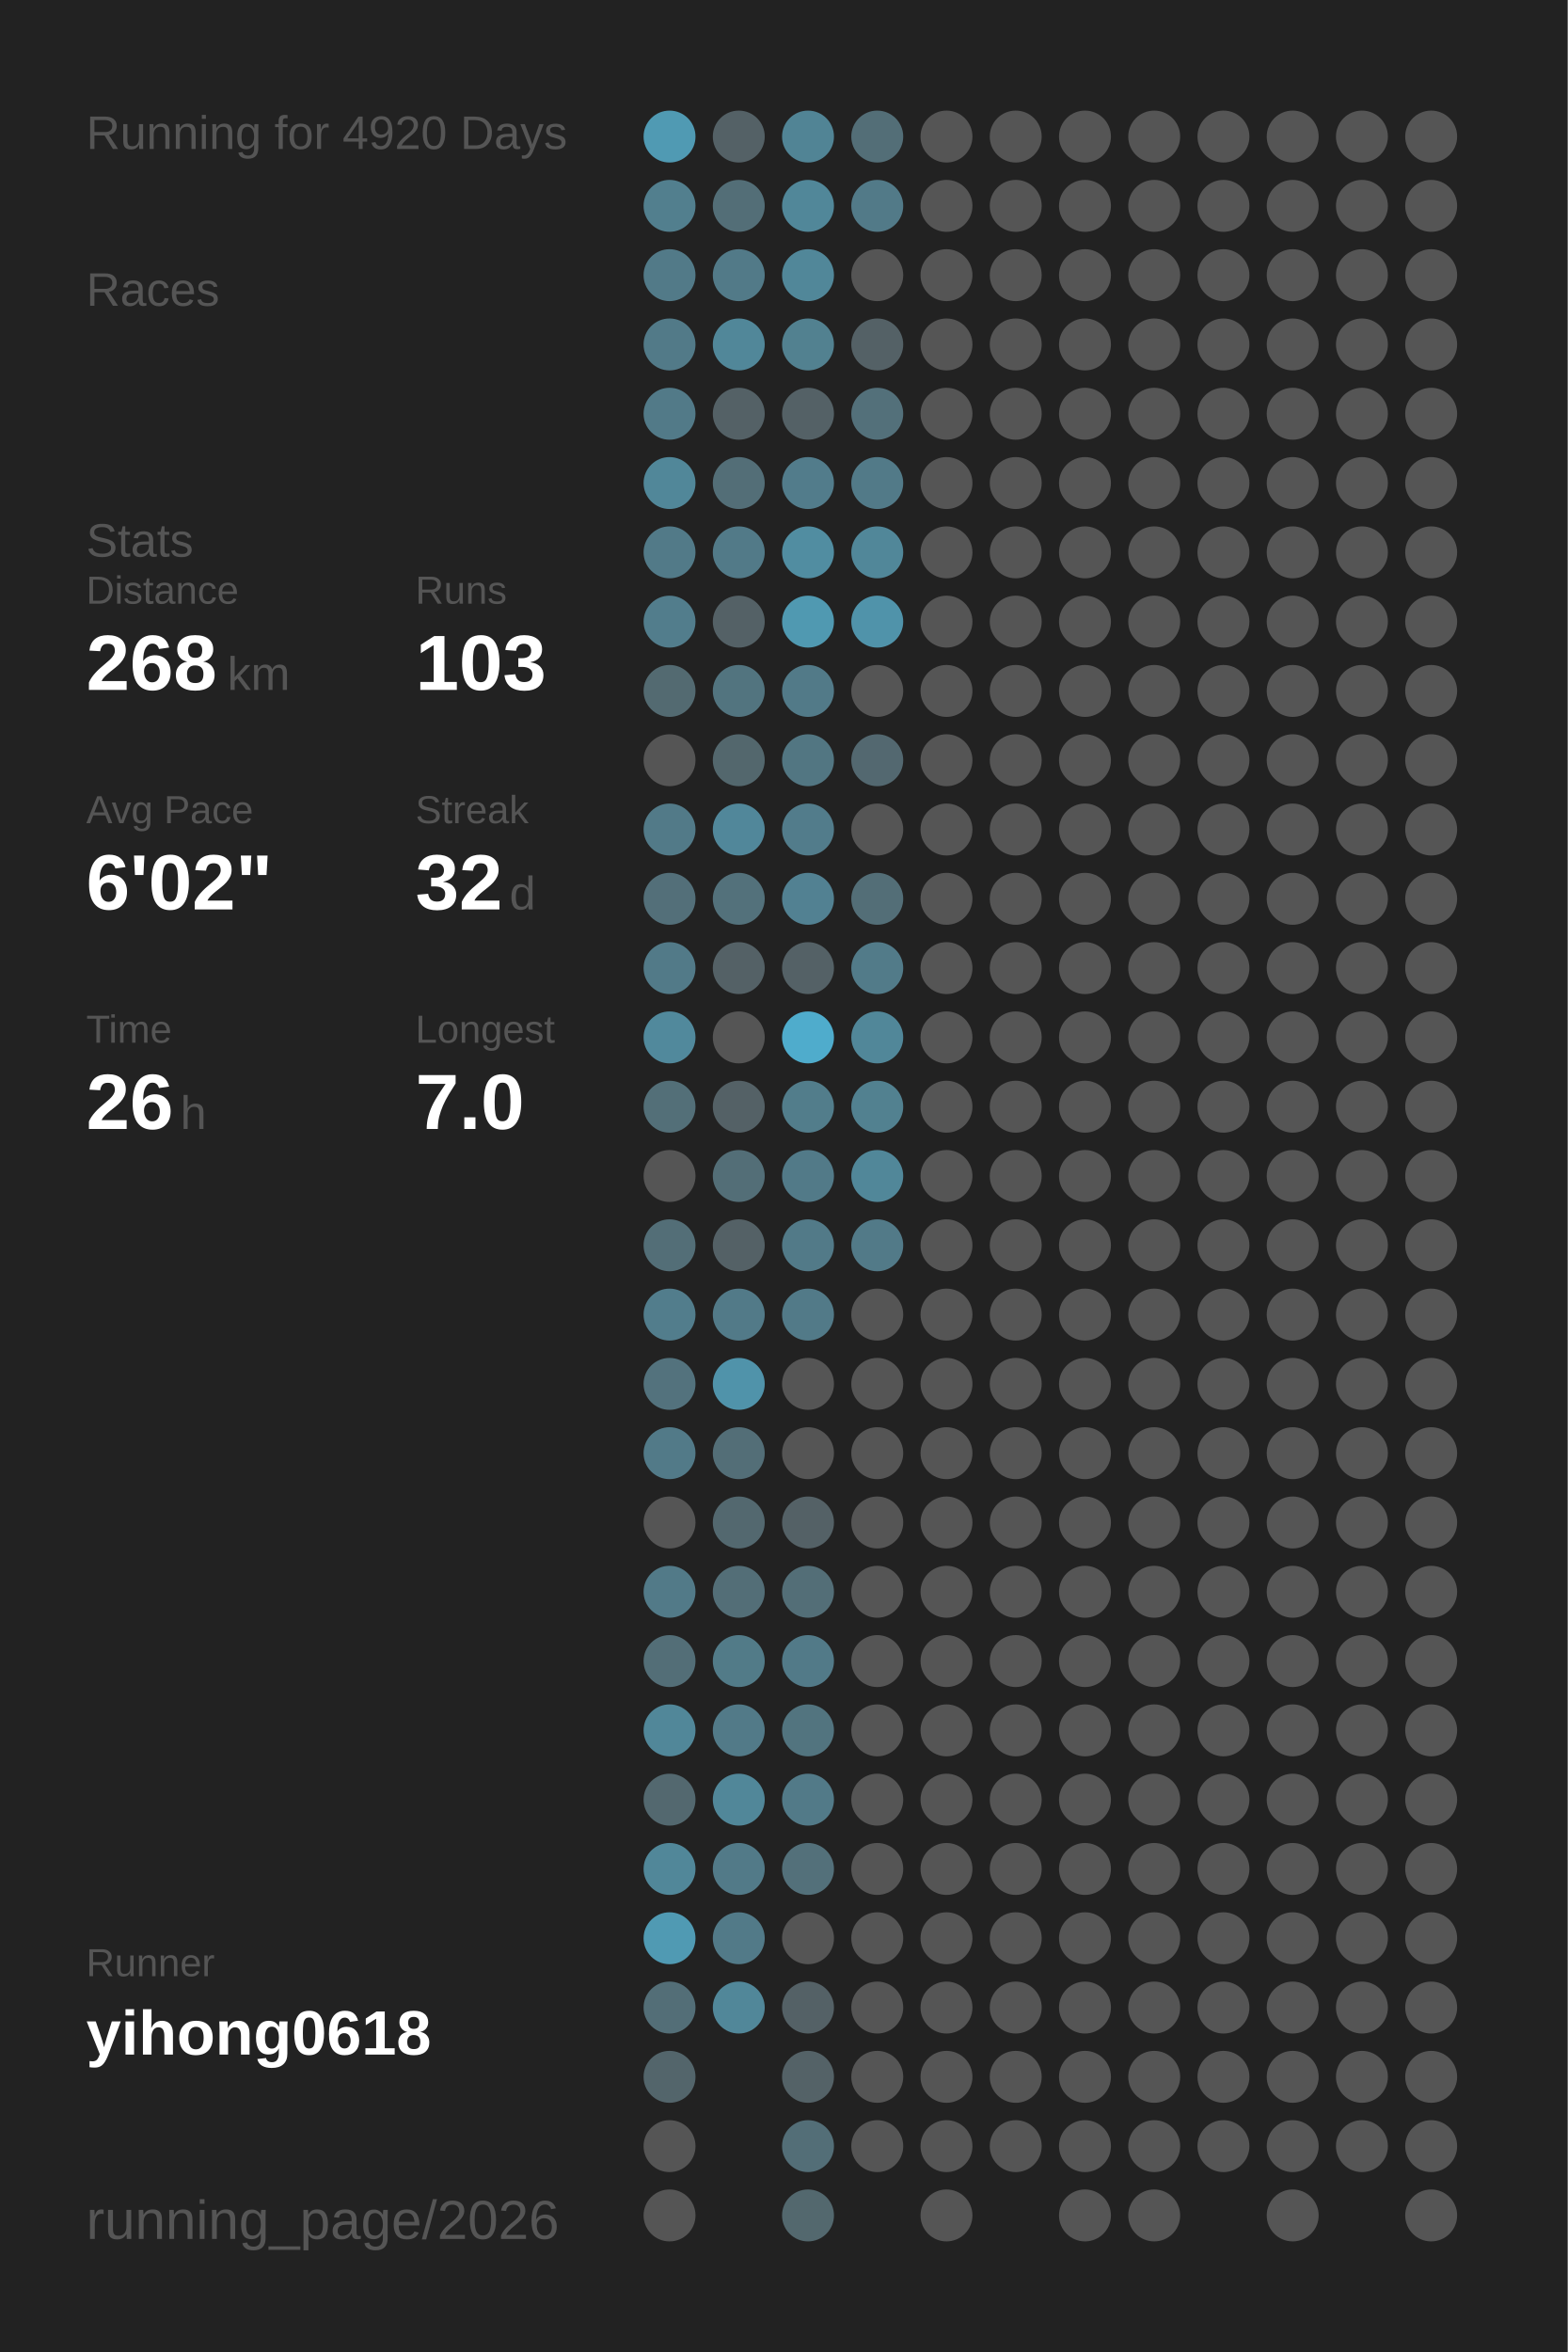
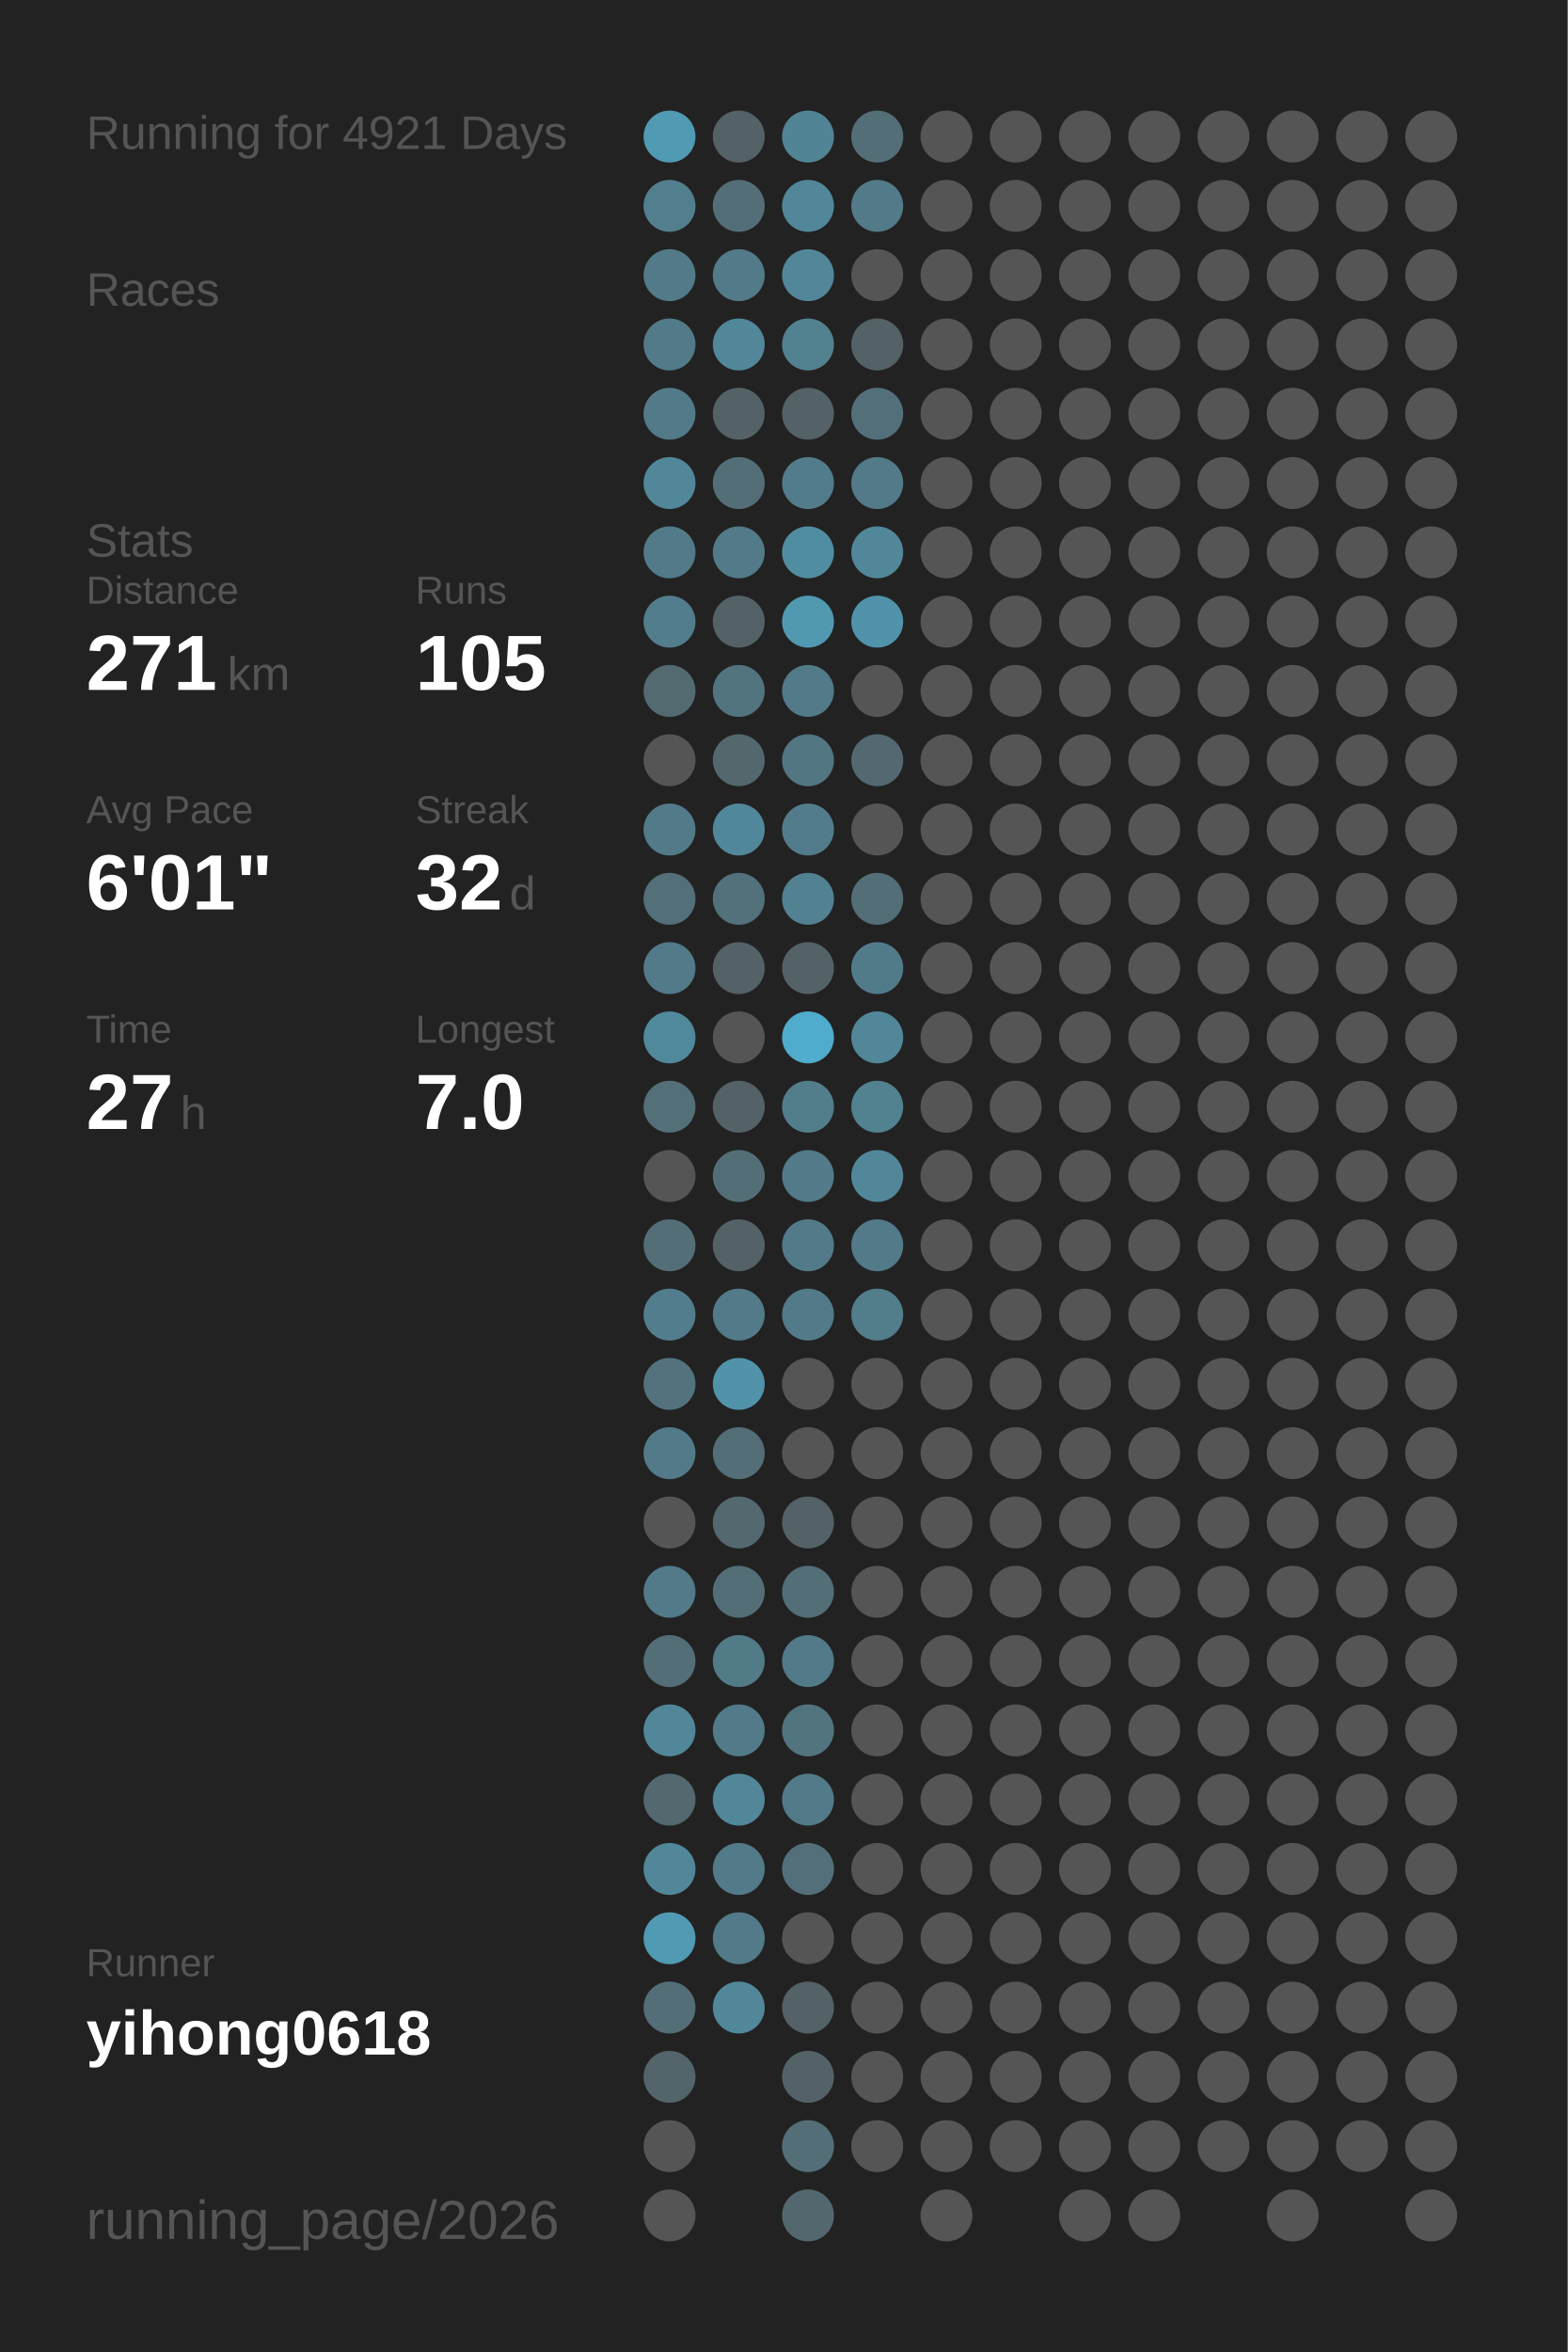
<svg xmlns="http://www.w3.org/2000/svg" baseProfile="full" height="300mm" version="1.1" viewBox="0,0,200,300" width="200mm">
  <defs />
  <rect fill="#222222" height="300" width="200" x="0" y="0" />
-   <text fill="#555555" style="font-size:6px; font-family:Arial;" x="11" y="19">Running for 4920 Days</text>
+   <text fill="#555555" style="font-size:6px; font-family:Arial;" x="11" y="19">Running for 4921 Days</text>
  <text fill="#555555" style="font-size:6px; font-family:Arial;" x="11" y="39">Races</text>
  <text fill="#555555" style="font-size:6px; font-family:Arial;" x="11" y="71">Stats</text>
  <text fill="#555555" style="font-size:5px; font-family:Arial;" x="11" y="77">Distance</text>
-   <text fill="#FFFFFF" style="font-size:10px; font-family:Arial; font-weight:bold;" x="11" y="88">268</text>
+   <text fill="#FFFFFF" style="font-size:10px; font-family:Arial; font-weight:bold;" x="11" y="88">271</text>
  <text fill="#555555" style="font-size:6px; font-family:Arial;" x="29" y="88">km</text>
  <text fill="#555555" style="font-size:5px; font-family:Arial;" x="53" y="77">Runs</text>
-   <text fill="#FFFFFF" style="font-size:10px; font-family:Arial; font-weight:bold;" x="53" y="88">103</text>
+   <text fill="#FFFFFF" style="font-size:10px; font-family:Arial; font-weight:bold;" x="53" y="88">105</text>
  <text fill="#555555" style="font-size:5px; font-family:Arial;" x="11" y="105">Avg Pace</text>
-   <text fill="#FFFFFF" style="font-size:10px; font-family:Arial; font-weight:bold;" x="11" y="116">6'02"</text>
+   <text fill="#FFFFFF" style="font-size:10px; font-family:Arial; font-weight:bold;" x="11" y="116">6'01"</text>
  <text fill="#555555" style="font-size:5px; font-family:Arial;" x="53" y="105">Streak</text>
  <text fill="#FFFFFF" style="font-size:10px; font-family:Arial; font-weight:bold;" x="53" y="116">32</text>
  <text fill="#555555" style="font-size:6px; font-family:Arial;" x="65" y="116">d</text>
  <text fill="#555555" style="font-size:5px; font-family:Arial;" x="11" y="133">Time</text>
-   <text fill="#FFFFFF" style="font-size:10px; font-family:Arial; font-weight:bold;" x="11" y="144">26</text>
+   <text fill="#FFFFFF" style="font-size:10px; font-family:Arial; font-weight:bold;" x="11" y="144">27</text>
  <text fill="#555555" style="font-size:6px; font-family:Arial;" x="23" y="144">h</text>
  <text fill="#555555" style="font-size:5px; font-family:Arial;" x="53" y="133">Longest</text>
  <text fill="#FFFFFF" style="font-size:10px; font-family:Arial; font-weight:bold;" x="53" y="144">7.0</text>
  <text fill="#555555" style="font-size:5px; font-family:Arial;" x="11" y="252.065">Runner</text>
  <text fill="#FFFFFF" style="font-size:8px; font-family:Arial; font-weight:bold;" x="11" y="262.065">yihong0618</text>
  <text fill="#555555" style="font-size:7px; font-family:Arial;" x="11" y="285.581">running_page/2026</text>
  <circle cx="85.417" cy="17.419" fill="#509ab3" r="3.312" />
  <circle cx="85.417" cy="26.258" fill="#527f8e" r="3.312" />
  <circle cx="85.417" cy="35.097" fill="#527a88" r="3.312" />
  <circle cx="85.417" cy="43.935" fill="#527a88" r="3.312" />
  <circle cx="85.417" cy="52.774" fill="#527a88" r="3.312" />
  <circle cx="85.417" cy="61.613" fill="#518799" r="3.312" />
  <circle cx="85.417" cy="70.452" fill="#527a88" r="3.312" />
  <circle cx="85.417" cy="79.29" fill="#527d8c" r="3.312" />
  <circle cx="85.417" cy="88.129" fill="#536a71" r="3.312" />
  <circle cx="85.417" cy="96.968" fill="#555555" r="3.312" />
  <circle cx="85.417" cy="105.806" fill="#527a88" r="3.312" />
  <circle cx="85.417" cy="114.645" fill="#536f79" r="3.312" />
  <circle cx="85.417" cy="123.484" fill="#527a88" r="3.312" />
  <circle cx="85.417" cy="132.323" fill="#51899c" r="3.312" />
  <circle cx="85.417" cy="141.161" fill="#536f78" r="3.312" />
  <circle cx="85.417" cy="150" fill="#555555" r="3.312" />
  <circle cx="85.417" cy="158.839" fill="#536e77" r="3.312" />
  <circle cx="85.417" cy="167.677" fill="#527d8c" r="3.312" />
  <circle cx="85.417" cy="176.516" fill="#53727d" r="3.312" />
  <circle cx="85.417" cy="185.355" fill="#527a88" r="3.312" />
  <circle cx="85.417" cy="194.194" fill="#555555" r="3.312" />
  <circle cx="85.417" cy="203.032" fill="#527a88" r="3.312" />
  <circle cx="85.417" cy="211.871" fill="#536e77" r="3.312" />
  <circle cx="85.417" cy="220.71" fill="#518799" r="3.312" />
  <circle cx="85.417" cy="229.548" fill="#53686f" r="3.312" />
  <circle cx="85.417" cy="238.387" fill="#518799" r="3.312" />
  <circle cx="85.417" cy="247.226" fill="#509ab3" r="3.312" />
  <circle cx="85.417" cy="256.065" fill="#536e77" r="3.312" />
  <circle cx="85.417" cy="264.903" fill="#53656b" r="3.312" />
  <circle cx="85.417" cy="273.742" fill="#555555" r="3.312" />
  <circle cx="85.417" cy="282.581" fill="#555555" r="3.312" />
  <circle cx="94.25" cy="17.419" fill="#546166" r="3.312" />
  <circle cx="94.25" cy="26.258" fill="#536e77" r="3.312" />
  <circle cx="94.25" cy="35.097" fill="#527a88" r="3.312" />
  <circle cx="94.25" cy="43.935" fill="#518799" r="3.312" />
  <circle cx="94.25" cy="52.774" fill="#546166" r="3.312" />
  <circle cx="94.25" cy="61.613" fill="#536e77" r="3.312" />
  <circle cx="94.25" cy="70.452" fill="#527a88" r="3.312" />
  <circle cx="94.25" cy="79.29" fill="#546166" r="3.312" />
  <circle cx="94.25" cy="88.129" fill="#52747f" r="3.312" />
  <circle cx="94.25" cy="96.968" fill="#53676d" r="3.312" />
  <circle cx="94.25" cy="105.806" fill="#51879a" r="3.312" />
  <circle cx="94.25" cy="114.645" fill="#53717b" r="3.312" />
  <circle cx="94.25" cy="123.484" fill="#546166" r="3.312" />
  <circle cx="94.25" cy="132.323" fill="#555555" r="3.312" />
  <circle cx="94.25" cy="141.161" fill="#546166" r="3.312" />
  <circle cx="94.25" cy="150" fill="#536e77" r="3.312" />
  <circle cx="94.25" cy="158.839" fill="#546166" r="3.312" />
  <circle cx="94.25" cy="167.677" fill="#527a88" r="3.312" />
  <circle cx="94.25" cy="176.516" fill="#5093aa" r="3.312" />
  <circle cx="94.25" cy="185.355" fill="#536e77" r="3.312" />
  <circle cx="94.25" cy="194.194" fill="#53686f" r="3.312" />
  <circle cx="94.25" cy="203.032" fill="#536e77" r="3.312" />
  <circle cx="94.25" cy="211.871" fill="#527b88" r="3.312" />
  <circle cx="94.25" cy="220.71" fill="#527a88" r="3.312" />
  <circle cx="94.25" cy="229.548" fill="#518799" r="3.312" />
  <circle cx="94.25" cy="238.387" fill="#527a88" r="3.312" />
  <circle cx="94.25" cy="247.226" fill="#527a88" r="3.312" />
  <circle cx="94.25" cy="256.065" fill="#518799" r="3.312" />
  <circle cx="103.083" cy="17.419" fill="#518495" r="3.312" />
  <circle cx="103.083" cy="26.258" fill="#518799" r="3.312" />
  <circle cx="103.083" cy="35.097" fill="#518799" r="3.312" />
  <circle cx="103.083" cy="43.935" fill="#528190" r="3.312" />
  <circle cx="103.083" cy="52.774" fill="#546166" r="3.312" />
  <circle cx="103.083" cy="61.613" fill="#527c8b" r="3.312" />
  <circle cx="103.083" cy="70.452" fill="#518da1" r="3.312" />
  <circle cx="103.083" cy="79.29" fill="#5099b1" r="3.312" />
  <circle cx="103.083" cy="88.129" fill="#527a88" r="3.312" />
  <circle cx="103.083" cy="96.968" fill="#527682" r="3.312" />
  <circle cx="103.083" cy="105.806" fill="#527c8b" r="3.312" />
  <circle cx="103.083" cy="114.645" fill="#528192" r="3.312" />
  <circle cx="103.083" cy="123.484" fill="#546166" r="3.312" />
  <circle cx="103.083" cy="132.323" fill="#4faccc" r="3.312" />
  <circle cx="103.083" cy="141.161" fill="#527d8b" r="3.312" />
  <circle cx="103.083" cy="150" fill="#527a88" r="3.312" />
  <circle cx="103.083" cy="158.839" fill="#527a88" r="3.312" />
  <circle cx="103.083" cy="167.677" fill="#527a88" r="3.312" />
  <circle cx="103.083" cy="176.516" fill="#555555" r="3.312" />
  <circle cx="103.083" cy="185.355" fill="#555555" r="3.312" />
  <circle cx="103.083" cy="194.194" fill="#546166" r="3.312" />
  <circle cx="103.083" cy="203.032" fill="#536e77" r="3.312" />
  <circle cx="103.083" cy="211.871" fill="#527a88" r="3.312" />
  <circle cx="103.083" cy="220.71" fill="#52747f" r="3.312" />
  <circle cx="103.083" cy="229.548" fill="#527a88" r="3.312" />
  <circle cx="103.083" cy="238.387" fill="#53707a" r="3.312" />
  <circle cx="103.083" cy="247.226" fill="#555555" r="3.312" />
  <circle cx="103.083" cy="256.065" fill="#546166" r="3.312" />
  <circle cx="103.083" cy="264.903" fill="#546267" r="3.312" />
  <circle cx="103.083" cy="273.742" fill="#536e77" r="3.312" />
  <circle cx="103.083" cy="282.581" fill="#53686e" r="3.312" />
  <circle cx="111.917" cy="17.419" fill="#536e77" r="3.312" />
  <circle cx="111.917" cy="26.258" fill="#527a88" r="3.312" />
  <circle cx="111.917" cy="35.097" fill="#555555" r="3.312" />
  <circle cx="111.917" cy="43.935" fill="#546166" r="3.312" />
  <circle cx="111.917" cy="52.774" fill="#53707a" r="3.312" />
  <circle cx="111.917" cy="61.613" fill="#527a88" r="3.312" />
  <circle cx="111.917" cy="70.452" fill="#518799" r="3.312" />
  <circle cx="111.917" cy="79.29" fill="#5093aa" r="3.312" />
  <circle cx="111.917" cy="88.129" fill="#555555" r="3.312" />
  <circle cx="111.917" cy="96.968" fill="#536870" r="3.312" />
  <circle cx="111.917" cy="105.806" fill="#555555" r="3.312" />
  <circle cx="111.917" cy="114.645" fill="#536e77" r="3.312" />
  <circle cx="111.917" cy="123.484" fill="#527b89" r="3.312" />
  <circle cx="111.917" cy="132.323" fill="#518799" r="3.312" />
  <circle cx="111.917" cy="141.161" fill="#528190" r="3.312" />
  <circle cx="111.917" cy="150" fill="#518799" r="3.312" />
  <circle cx="111.917" cy="158.839" fill="#527a88" r="3.312" />
-   <circle cx="111.917" cy="167.677" fill="#555555" r="3.312" />
+   <circle cx="111.917" cy="167.677" fill="#527d8b" r="3.312" />
  <circle cx="111.917" cy="176.516" fill="#555555" r="3.312" />
  <circle cx="111.917" cy="185.355" fill="#555555" r="3.312" />
  <circle cx="111.917" cy="194.194" fill="#555555" r="3.312" />
  <circle cx="111.917" cy="203.032" fill="#555555" r="3.312" />
  <circle cx="111.917" cy="211.871" fill="#555555" r="3.312" />
  <circle cx="111.917" cy="220.71" fill="#555555" r="3.312" />
  <circle cx="111.917" cy="229.548" fill="#555555" r="3.312" />
  <circle cx="111.917" cy="238.387" fill="#555555" r="3.312" />
  <circle cx="111.917" cy="247.226" fill="#555555" r="3.312" />
  <circle cx="111.917" cy="256.065" fill="#555555" r="3.312" />
  <circle cx="111.917" cy="264.903" fill="#555555" r="3.312" />
  <circle cx="111.917" cy="273.742" fill="#555555" r="3.312" />
  <circle cx="120.75" cy="17.419" fill="#555555" r="3.312" />
  <circle cx="120.75" cy="26.258" fill="#555555" r="3.312" />
  <circle cx="120.75" cy="35.097" fill="#555555" r="3.312" />
  <circle cx="120.75" cy="43.935" fill="#555555" r="3.312" />
  <circle cx="120.75" cy="52.774" fill="#555555" r="3.312" />
  <circle cx="120.75" cy="61.613" fill="#555555" r="3.312" />
  <circle cx="120.75" cy="70.452" fill="#555555" r="3.312" />
  <circle cx="120.75" cy="79.29" fill="#555555" r="3.312" />
  <circle cx="120.75" cy="88.129" fill="#555555" r="3.312" />
  <circle cx="120.75" cy="96.968" fill="#555555" r="3.312" />
  <circle cx="120.75" cy="105.806" fill="#555555" r="3.312" />
  <circle cx="120.75" cy="114.645" fill="#555555" r="3.312" />
  <circle cx="120.75" cy="123.484" fill="#555555" r="3.312" />
  <circle cx="120.75" cy="132.323" fill="#555555" r="3.312" />
  <circle cx="120.75" cy="141.161" fill="#555555" r="3.312" />
  <circle cx="120.75" cy="150" fill="#555555" r="3.312" />
  <circle cx="120.75" cy="158.839" fill="#555555" r="3.312" />
  <circle cx="120.75" cy="167.677" fill="#555555" r="3.312" />
  <circle cx="120.75" cy="176.516" fill="#555555" r="3.312" />
  <circle cx="120.75" cy="185.355" fill="#555555" r="3.312" />
  <circle cx="120.75" cy="194.194" fill="#555555" r="3.312" />
  <circle cx="120.75" cy="203.032" fill="#555555" r="3.312" />
  <circle cx="120.75" cy="211.871" fill="#555555" r="3.312" />
  <circle cx="120.75" cy="220.71" fill="#555555" r="3.312" />
  <circle cx="120.75" cy="229.548" fill="#555555" r="3.312" />
  <circle cx="120.75" cy="238.387" fill="#555555" r="3.312" />
  <circle cx="120.75" cy="247.226" fill="#555555" r="3.312" />
  <circle cx="120.75" cy="256.065" fill="#555555" r="3.312" />
  <circle cx="120.75" cy="264.903" fill="#555555" r="3.312" />
  <circle cx="120.75" cy="273.742" fill="#555555" r="3.312" />
  <circle cx="120.75" cy="282.581" fill="#555555" r="3.312" />
  <circle cx="129.583" cy="17.419" fill="#555555" r="3.312" />
  <circle cx="129.583" cy="26.258" fill="#555555" r="3.312" />
  <circle cx="129.583" cy="35.097" fill="#555555" r="3.312" />
  <circle cx="129.583" cy="43.935" fill="#555555" r="3.312" />
  <circle cx="129.583" cy="52.774" fill="#555555" r="3.312" />
  <circle cx="129.583" cy="61.613" fill="#555555" r="3.312" />
  <circle cx="129.583" cy="70.452" fill="#555555" r="3.312" />
  <circle cx="129.583" cy="79.29" fill="#555555" r="3.312" />
  <circle cx="129.583" cy="88.129" fill="#555555" r="3.312" />
  <circle cx="129.583" cy="96.968" fill="#555555" r="3.312" />
  <circle cx="129.583" cy="105.806" fill="#555555" r="3.312" />
  <circle cx="129.583" cy="114.645" fill="#555555" r="3.312" />
  <circle cx="129.583" cy="123.484" fill="#555555" r="3.312" />
  <circle cx="129.583" cy="132.323" fill="#555555" r="3.312" />
  <circle cx="129.583" cy="141.161" fill="#555555" r="3.312" />
  <circle cx="129.583" cy="150" fill="#555555" r="3.312" />
  <circle cx="129.583" cy="158.839" fill="#555555" r="3.312" />
  <circle cx="129.583" cy="167.677" fill="#555555" r="3.312" />
  <circle cx="129.583" cy="176.516" fill="#555555" r="3.312" />
  <circle cx="129.583" cy="185.355" fill="#555555" r="3.312" />
  <circle cx="129.583" cy="194.194" fill="#555555" r="3.312" />
  <circle cx="129.583" cy="203.032" fill="#555555" r="3.312" />
  <circle cx="129.583" cy="211.871" fill="#555555" r="3.312" />
  <circle cx="129.583" cy="220.71" fill="#555555" r="3.312" />
  <circle cx="129.583" cy="229.548" fill="#555555" r="3.312" />
  <circle cx="129.583" cy="238.387" fill="#555555" r="3.312" />
  <circle cx="129.583" cy="247.226" fill="#555555" r="3.312" />
  <circle cx="129.583" cy="256.065" fill="#555555" r="3.312" />
  <circle cx="129.583" cy="264.903" fill="#555555" r="3.312" />
  <circle cx="129.583" cy="273.742" fill="#555555" r="3.312" />
  <circle cx="138.417" cy="17.419" fill="#555555" r="3.312" />
  <circle cx="138.417" cy="26.258" fill="#555555" r="3.312" />
  <circle cx="138.417" cy="35.097" fill="#555555" r="3.312" />
  <circle cx="138.417" cy="43.935" fill="#555555" r="3.312" />
  <circle cx="138.417" cy="52.774" fill="#555555" r="3.312" />
  <circle cx="138.417" cy="61.613" fill="#555555" r="3.312" />
  <circle cx="138.417" cy="70.452" fill="#555555" r="3.312" />
  <circle cx="138.417" cy="79.29" fill="#555555" r="3.312" />
  <circle cx="138.417" cy="88.129" fill="#555555" r="3.312" />
  <circle cx="138.417" cy="96.968" fill="#555555" r="3.312" />
  <circle cx="138.417" cy="105.806" fill="#555555" r="3.312" />
  <circle cx="138.417" cy="114.645" fill="#555555" r="3.312" />
  <circle cx="138.417" cy="123.484" fill="#555555" r="3.312" />
  <circle cx="138.417" cy="132.323" fill="#555555" r="3.312" />
  <circle cx="138.417" cy="141.161" fill="#555555" r="3.312" />
  <circle cx="138.417" cy="150" fill="#555555" r="3.312" />
  <circle cx="138.417" cy="158.839" fill="#555555" r="3.312" />
  <circle cx="138.417" cy="167.677" fill="#555555" r="3.312" />
  <circle cx="138.417" cy="176.516" fill="#555555" r="3.312" />
  <circle cx="138.417" cy="185.355" fill="#555555" r="3.312" />
  <circle cx="138.417" cy="194.194" fill="#555555" r="3.312" />
  <circle cx="138.417" cy="203.032" fill="#555555" r="3.312" />
  <circle cx="138.417" cy="211.871" fill="#555555" r="3.312" />
  <circle cx="138.417" cy="220.71" fill="#555555" r="3.312" />
  <circle cx="138.417" cy="229.548" fill="#555555" r="3.312" />
  <circle cx="138.417" cy="238.387" fill="#555555" r="3.312" />
  <circle cx="138.417" cy="247.226" fill="#555555" r="3.312" />
  <circle cx="138.417" cy="256.065" fill="#555555" r="3.312" />
  <circle cx="138.417" cy="264.903" fill="#555555" r="3.312" />
  <circle cx="138.417" cy="273.742" fill="#555555" r="3.312" />
  <circle cx="138.417" cy="282.581" fill="#555555" r="3.312" />
  <circle cx="147.25" cy="17.419" fill="#555555" r="3.312" />
  <circle cx="147.25" cy="26.258" fill="#555555" r="3.312" />
  <circle cx="147.25" cy="35.097" fill="#555555" r="3.312" />
  <circle cx="147.25" cy="43.935" fill="#555555" r="3.312" />
  <circle cx="147.25" cy="52.774" fill="#555555" r="3.312" />
  <circle cx="147.25" cy="61.613" fill="#555555" r="3.312" />
  <circle cx="147.25" cy="70.452" fill="#555555" r="3.312" />
  <circle cx="147.25" cy="79.29" fill="#555555" r="3.312" />
  <circle cx="147.25" cy="88.129" fill="#555555" r="3.312" />
  <circle cx="147.25" cy="96.968" fill="#555555" r="3.312" />
  <circle cx="147.25" cy="105.806" fill="#555555" r="3.312" />
  <circle cx="147.25" cy="114.645" fill="#555555" r="3.312" />
  <circle cx="147.25" cy="123.484" fill="#555555" r="3.312" />
  <circle cx="147.25" cy="132.323" fill="#555555" r="3.312" />
  <circle cx="147.25" cy="141.161" fill="#555555" r="3.312" />
  <circle cx="147.25" cy="150" fill="#555555" r="3.312" />
  <circle cx="147.25" cy="158.839" fill="#555555" r="3.312" />
  <circle cx="147.25" cy="167.677" fill="#555555" r="3.312" />
  <circle cx="147.25" cy="176.516" fill="#555555" r="3.312" />
  <circle cx="147.25" cy="185.355" fill="#555555" r="3.312" />
  <circle cx="147.25" cy="194.194" fill="#555555" r="3.312" />
  <circle cx="147.25" cy="203.032" fill="#555555" r="3.312" />
  <circle cx="147.25" cy="211.871" fill="#555555" r="3.312" />
  <circle cx="147.25" cy="220.71" fill="#555555" r="3.312" />
  <circle cx="147.25" cy="229.548" fill="#555555" r="3.312" />
  <circle cx="147.25" cy="238.387" fill="#555555" r="3.312" />
  <circle cx="147.25" cy="247.226" fill="#555555" r="3.312" />
  <circle cx="147.25" cy="256.065" fill="#555555" r="3.312" />
  <circle cx="147.25" cy="264.903" fill="#555555" r="3.312" />
  <circle cx="147.25" cy="273.742" fill="#555555" r="3.312" />
  <circle cx="147.25" cy="282.581" fill="#555555" r="3.312" />
  <circle cx="156.083" cy="17.419" fill="#555555" r="3.312" />
  <circle cx="156.083" cy="26.258" fill="#555555" r="3.312" />
  <circle cx="156.083" cy="35.097" fill="#555555" r="3.312" />
  <circle cx="156.083" cy="43.935" fill="#555555" r="3.312" />
  <circle cx="156.083" cy="52.774" fill="#555555" r="3.312" />
  <circle cx="156.083" cy="61.613" fill="#555555" r="3.312" />
  <circle cx="156.083" cy="70.452" fill="#555555" r="3.312" />
  <circle cx="156.083" cy="79.29" fill="#555555" r="3.312" />
  <circle cx="156.083" cy="88.129" fill="#555555" r="3.312" />
  <circle cx="156.083" cy="96.968" fill="#555555" r="3.312" />
  <circle cx="156.083" cy="105.806" fill="#555555" r="3.312" />
  <circle cx="156.083" cy="114.645" fill="#555555" r="3.312" />
  <circle cx="156.083" cy="123.484" fill="#555555" r="3.312" />
  <circle cx="156.083" cy="132.323" fill="#555555" r="3.312" />
  <circle cx="156.083" cy="141.161" fill="#555555" r="3.312" />
  <circle cx="156.083" cy="150" fill="#555555" r="3.312" />
  <circle cx="156.083" cy="158.839" fill="#555555" r="3.312" />
  <circle cx="156.083" cy="167.677" fill="#555555" r="3.312" />
  <circle cx="156.083" cy="176.516" fill="#555555" r="3.312" />
  <circle cx="156.083" cy="185.355" fill="#555555" r="3.312" />
  <circle cx="156.083" cy="194.194" fill="#555555" r="3.312" />
  <circle cx="156.083" cy="203.032" fill="#555555" r="3.312" />
  <circle cx="156.083" cy="211.871" fill="#555555" r="3.312" />
  <circle cx="156.083" cy="220.71" fill="#555555" r="3.312" />
  <circle cx="156.083" cy="229.548" fill="#555555" r="3.312" />
  <circle cx="156.083" cy="238.387" fill="#555555" r="3.312" />
  <circle cx="156.083" cy="247.226" fill="#555555" r="3.312" />
  <circle cx="156.083" cy="256.065" fill="#555555" r="3.312" />
  <circle cx="156.083" cy="264.903" fill="#555555" r="3.312" />
  <circle cx="156.083" cy="273.742" fill="#555555" r="3.312" />
  <circle cx="164.917" cy="17.419" fill="#555555" r="3.312" />
  <circle cx="164.917" cy="26.258" fill="#555555" r="3.312" />
  <circle cx="164.917" cy="35.097" fill="#555555" r="3.312" />
  <circle cx="164.917" cy="43.935" fill="#555555" r="3.312" />
  <circle cx="164.917" cy="52.774" fill="#555555" r="3.312" />
  <circle cx="164.917" cy="61.613" fill="#555555" r="3.312" />
  <circle cx="164.917" cy="70.452" fill="#555555" r="3.312" />
  <circle cx="164.917" cy="79.29" fill="#555555" r="3.312" />
  <circle cx="164.917" cy="88.129" fill="#555555" r="3.312" />
  <circle cx="164.917" cy="96.968" fill="#555555" r="3.312" />
  <circle cx="164.917" cy="105.806" fill="#555555" r="3.312" />
  <circle cx="164.917" cy="114.645" fill="#555555" r="3.312" />
  <circle cx="164.917" cy="123.484" fill="#555555" r="3.312" />
  <circle cx="164.917" cy="132.323" fill="#555555" r="3.312" />
  <circle cx="164.917" cy="141.161" fill="#555555" r="3.312" />
  <circle cx="164.917" cy="150" fill="#555555" r="3.312" />
  <circle cx="164.917" cy="158.839" fill="#555555" r="3.312" />
  <circle cx="164.917" cy="167.677" fill="#555555" r="3.312" />
  <circle cx="164.917" cy="176.516" fill="#555555" r="3.312" />
  <circle cx="164.917" cy="185.355" fill="#555555" r="3.312" />
  <circle cx="164.917" cy="194.194" fill="#555555" r="3.312" />
  <circle cx="164.917" cy="203.032" fill="#555555" r="3.312" />
  <circle cx="164.917" cy="211.871" fill="#555555" r="3.312" />
  <circle cx="164.917" cy="220.71" fill="#555555" r="3.312" />
  <circle cx="164.917" cy="229.548" fill="#555555" r="3.312" />
  <circle cx="164.917" cy="238.387" fill="#555555" r="3.312" />
  <circle cx="164.917" cy="247.226" fill="#555555" r="3.312" />
  <circle cx="164.917" cy="256.065" fill="#555555" r="3.312" />
  <circle cx="164.917" cy="264.903" fill="#555555" r="3.312" />
  <circle cx="164.917" cy="273.742" fill="#555555" r="3.312" />
  <circle cx="164.917" cy="282.581" fill="#555555" r="3.312" />
  <circle cx="173.75" cy="17.419" fill="#555555" r="3.312" />
  <circle cx="173.75" cy="26.258" fill="#555555" r="3.312" />
  <circle cx="173.75" cy="35.097" fill="#555555" r="3.312" />
  <circle cx="173.75" cy="43.935" fill="#555555" r="3.312" />
  <circle cx="173.75" cy="52.774" fill="#555555" r="3.312" />
  <circle cx="173.75" cy="61.613" fill="#555555" r="3.312" />
  <circle cx="173.75" cy="70.452" fill="#555555" r="3.312" />
  <circle cx="173.75" cy="79.29" fill="#555555" r="3.312" />
  <circle cx="173.75" cy="88.129" fill="#555555" r="3.312" />
  <circle cx="173.75" cy="96.968" fill="#555555" r="3.312" />
  <circle cx="173.75" cy="105.806" fill="#555555" r="3.312" />
  <circle cx="173.75" cy="114.645" fill="#555555" r="3.312" />
  <circle cx="173.75" cy="123.484" fill="#555555" r="3.312" />
  <circle cx="173.75" cy="132.323" fill="#555555" r="3.312" />
  <circle cx="173.75" cy="141.161" fill="#555555" r="3.312" />
  <circle cx="173.75" cy="150" fill="#555555" r="3.312" />
  <circle cx="173.75" cy="158.839" fill="#555555" r="3.312" />
  <circle cx="173.75" cy="167.677" fill="#555555" r="3.312" />
  <circle cx="173.75" cy="176.516" fill="#555555" r="3.312" />
  <circle cx="173.75" cy="185.355" fill="#555555" r="3.312" />
  <circle cx="173.75" cy="194.194" fill="#555555" r="3.312" />
  <circle cx="173.75" cy="203.032" fill="#555555" r="3.312" />
  <circle cx="173.75" cy="211.871" fill="#555555" r="3.312" />
  <circle cx="173.75" cy="220.71" fill="#555555" r="3.312" />
  <circle cx="173.75" cy="229.548" fill="#555555" r="3.312" />
  <circle cx="173.75" cy="238.387" fill="#555555" r="3.312" />
  <circle cx="173.75" cy="247.226" fill="#555555" r="3.312" />
  <circle cx="173.75" cy="256.065" fill="#555555" r="3.312" />
  <circle cx="173.75" cy="264.903" fill="#555555" r="3.312" />
  <circle cx="173.75" cy="273.742" fill="#555555" r="3.312" />
  <circle cx="182.583" cy="17.419" fill="#555555" r="3.312" />
  <circle cx="182.583" cy="26.258" fill="#555555" r="3.312" />
  <circle cx="182.583" cy="35.097" fill="#555555" r="3.312" />
  <circle cx="182.583" cy="43.935" fill="#555555" r="3.312" />
  <circle cx="182.583" cy="52.774" fill="#555555" r="3.312" />
  <circle cx="182.583" cy="61.613" fill="#555555" r="3.312" />
  <circle cx="182.583" cy="70.452" fill="#555555" r="3.312" />
  <circle cx="182.583" cy="79.29" fill="#555555" r="3.312" />
  <circle cx="182.583" cy="88.129" fill="#555555" r="3.312" />
  <circle cx="182.583" cy="96.968" fill="#555555" r="3.312" />
  <circle cx="182.583" cy="105.806" fill="#555555" r="3.312" />
  <circle cx="182.583" cy="114.645" fill="#555555" r="3.312" />
  <circle cx="182.583" cy="123.484" fill="#555555" r="3.312" />
  <circle cx="182.583" cy="132.323" fill="#555555" r="3.312" />
  <circle cx="182.583" cy="141.161" fill="#555555" r="3.312" />
  <circle cx="182.583" cy="150" fill="#555555" r="3.312" />
  <circle cx="182.583" cy="158.839" fill="#555555" r="3.312" />
  <circle cx="182.583" cy="167.677" fill="#555555" r="3.312" />
  <circle cx="182.583" cy="176.516" fill="#555555" r="3.312" />
  <circle cx="182.583" cy="185.355" fill="#555555" r="3.312" />
  <circle cx="182.583" cy="194.194" fill="#555555" r="3.312" />
  <circle cx="182.583" cy="203.032" fill="#555555" r="3.312" />
  <circle cx="182.583" cy="211.871" fill="#555555" r="3.312" />
  <circle cx="182.583" cy="220.71" fill="#555555" r="3.312" />
  <circle cx="182.583" cy="229.548" fill="#555555" r="3.312" />
  <circle cx="182.583" cy="238.387" fill="#555555" r="3.312" />
  <circle cx="182.583" cy="247.226" fill="#555555" r="3.312" />
  <circle cx="182.583" cy="256.065" fill="#555555" r="3.312" />
  <circle cx="182.583" cy="264.903" fill="#555555" r="3.312" />
  <circle cx="182.583" cy="273.742" fill="#555555" r="3.312" />
  <circle cx="182.583" cy="282.581" fill="#555555" r="3.312" />
</svg>
